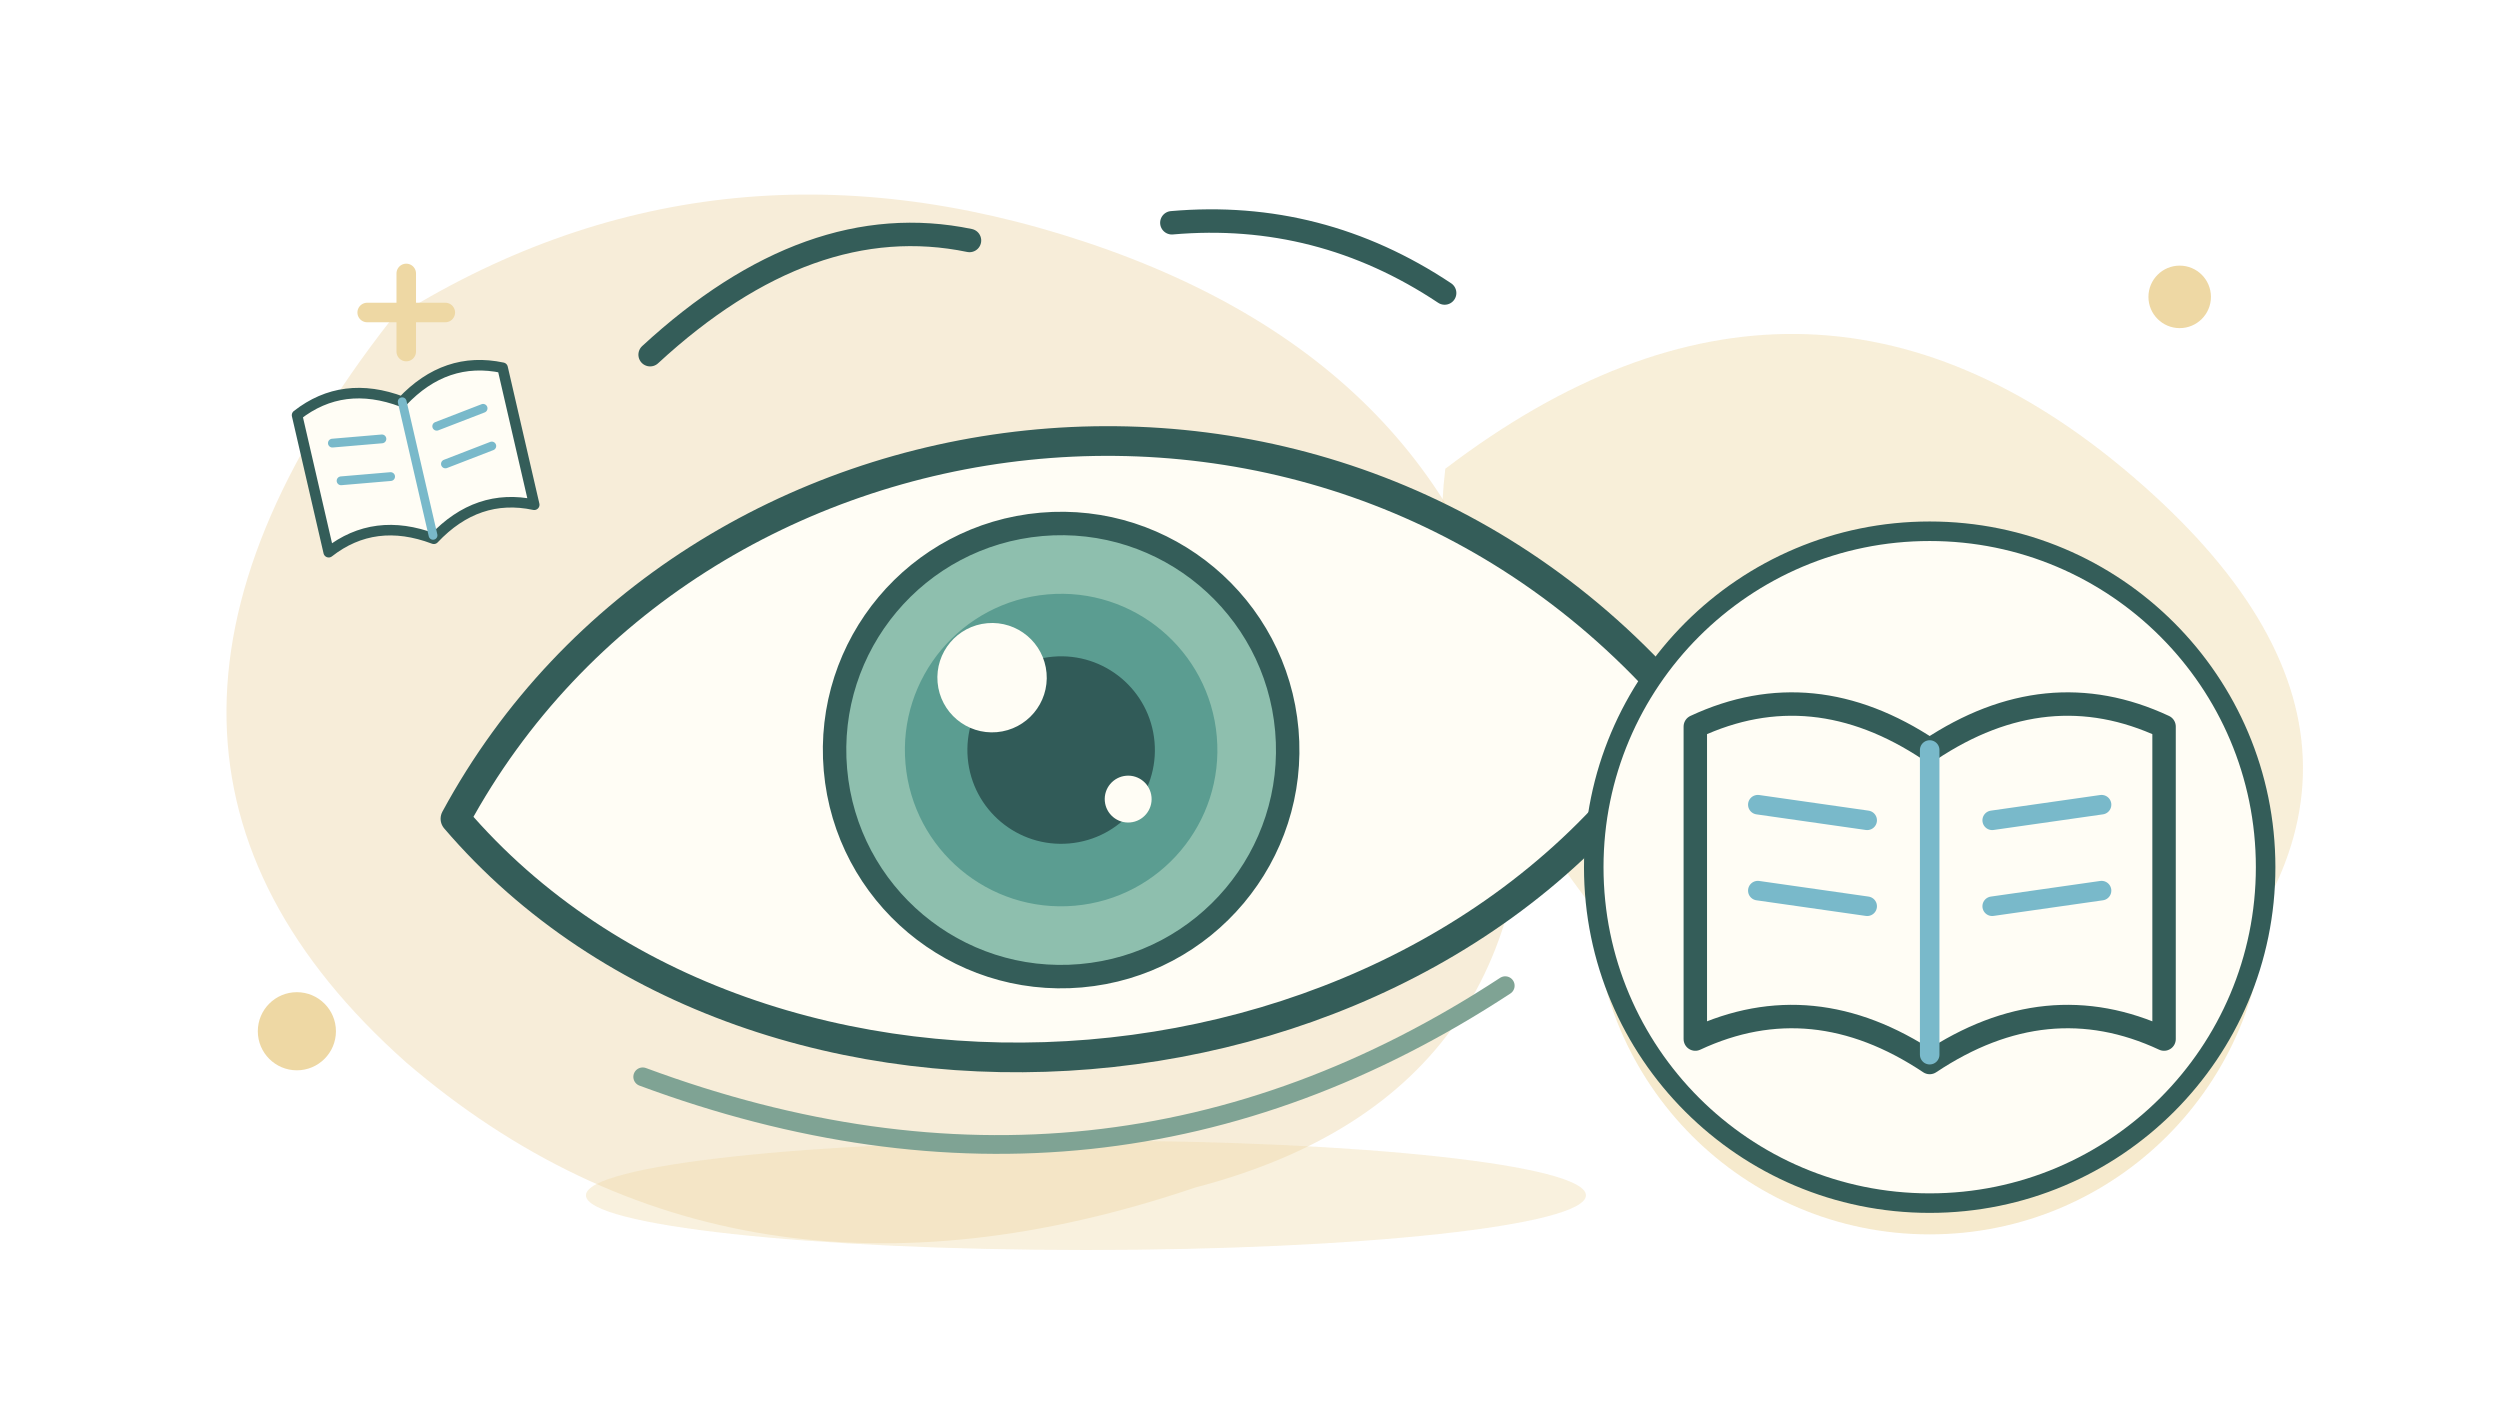
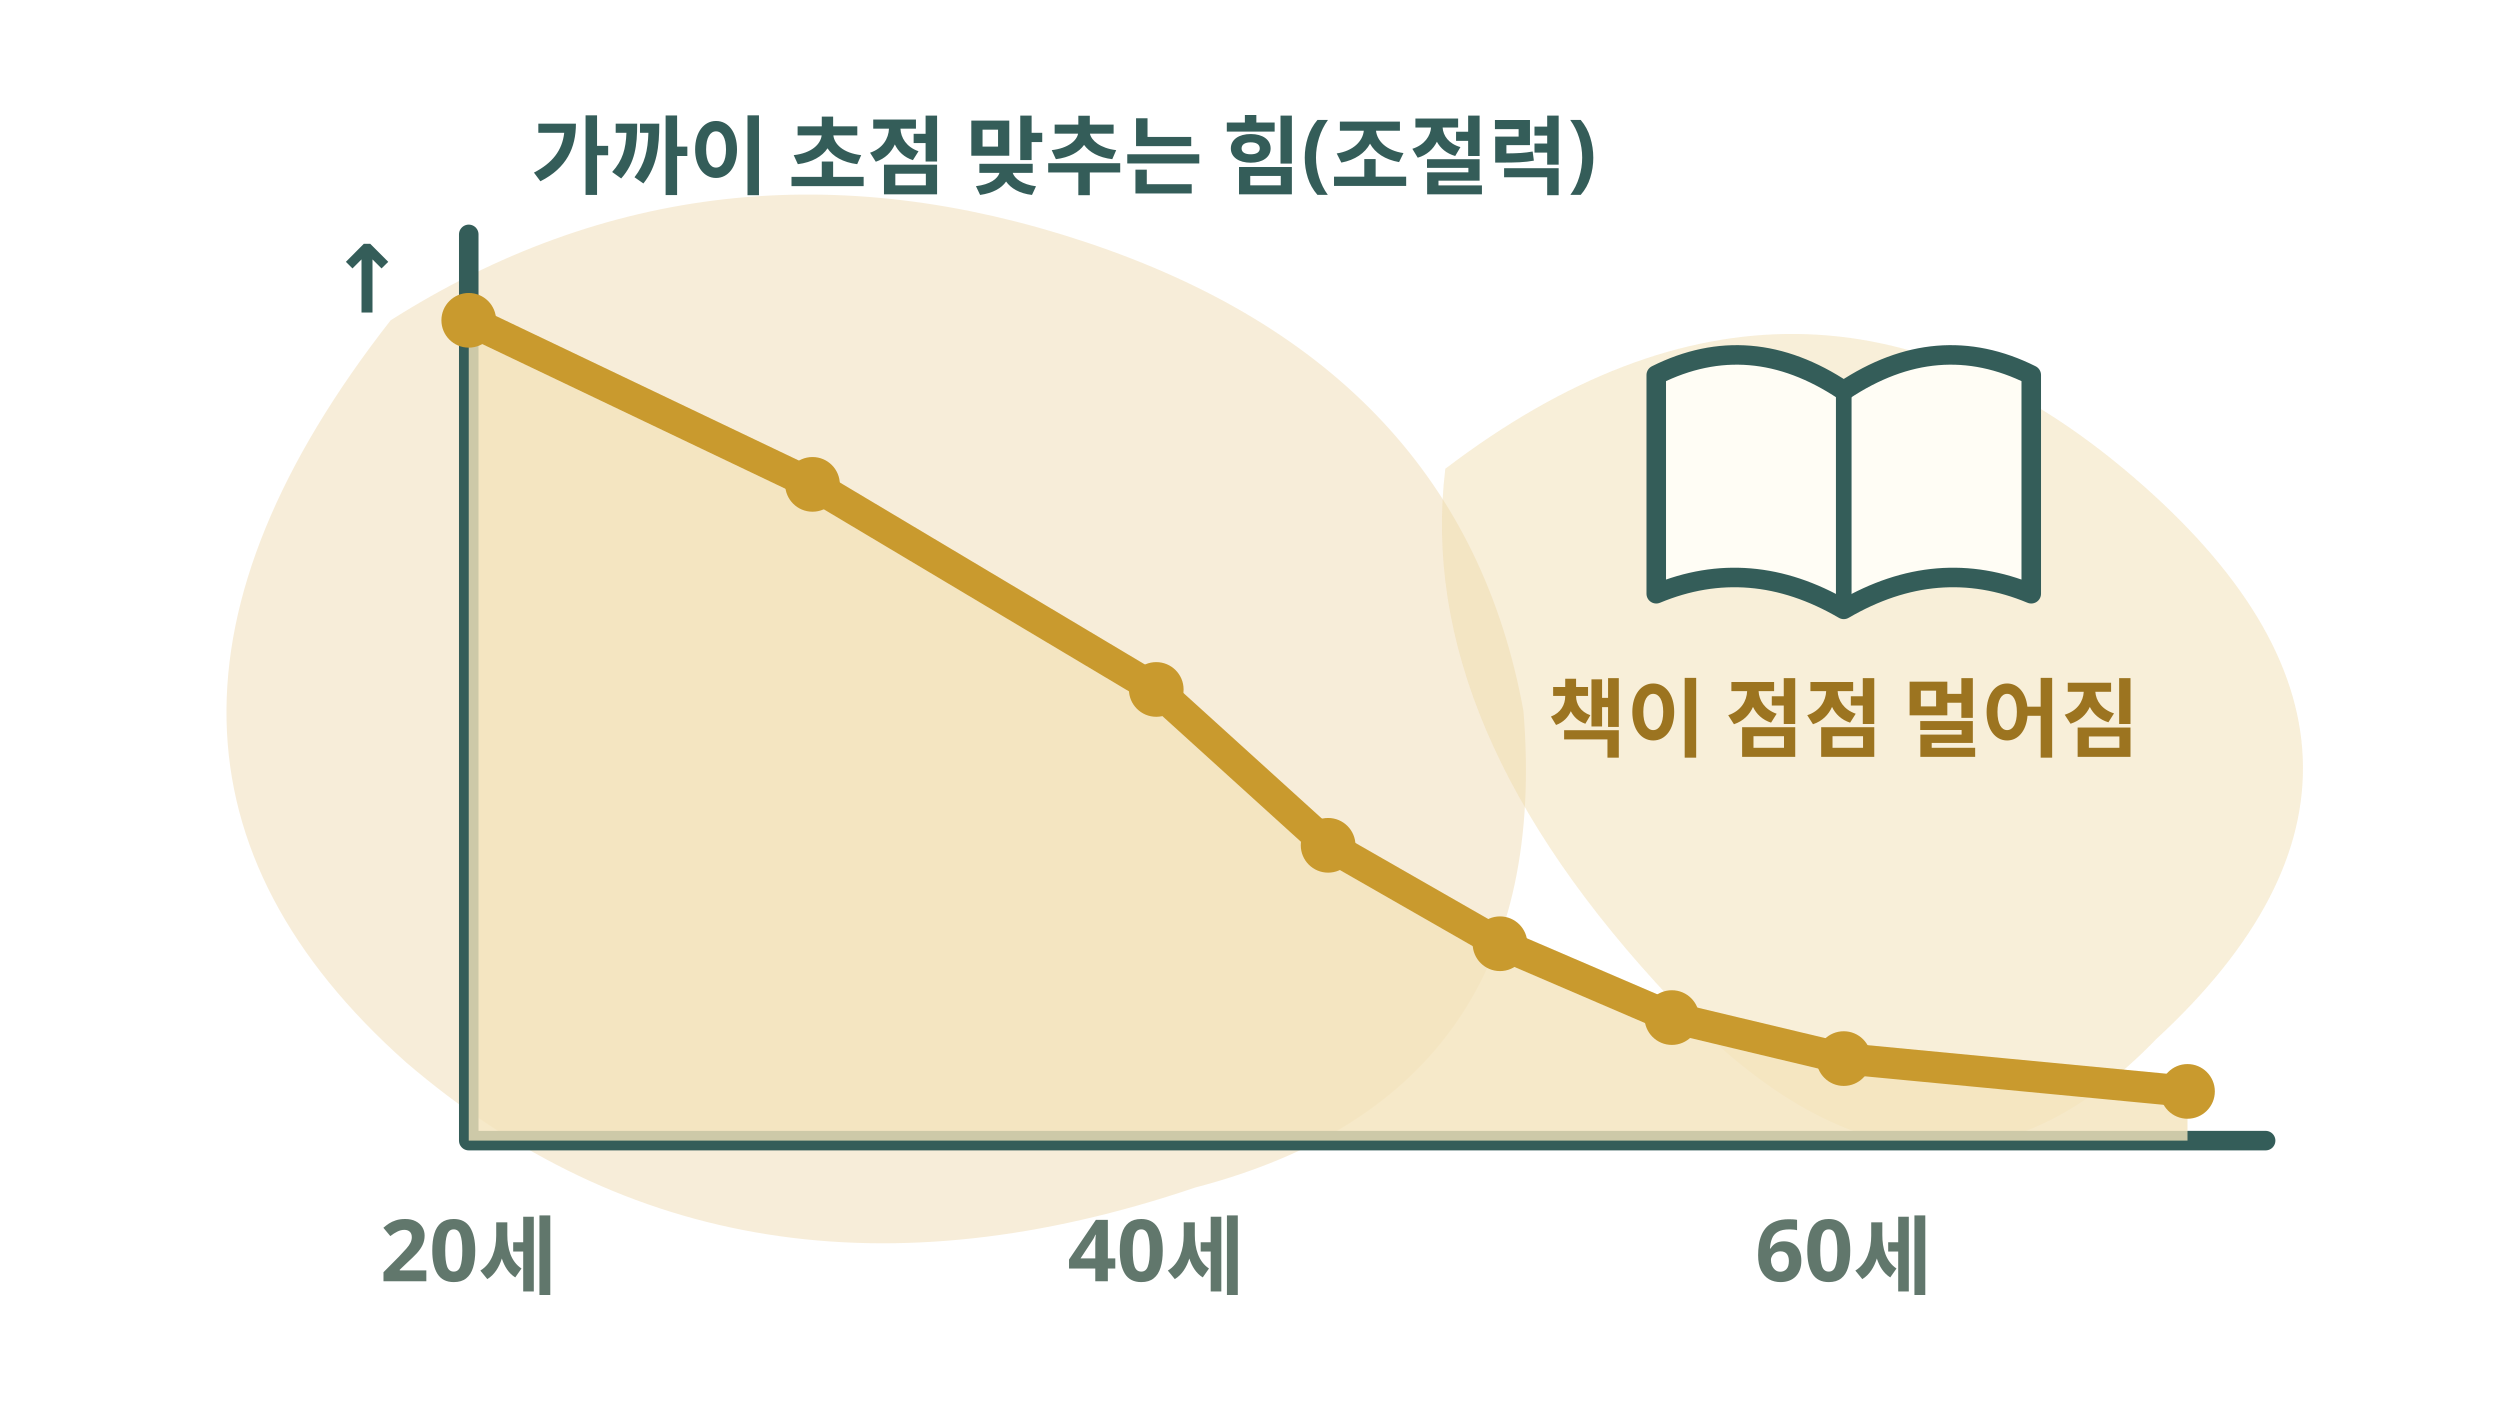
<svg xmlns="http://www.w3.org/2000/svg" viewBox="0 0 320 180" fill="none" stroke-linecap="round" stroke-linejoin="round">
  <path d="M50 41Q91 15 139 31t56 60q4 49-42 61-59 20-101-16Q7 96 50 41Z" fill="#f7edd9" />
  <path d="M185 60q46-35 88 1t3 72q-29 30-62-5t-29-68Z" fill="#eed8a4" opacity=".42" />
-   <ellipse cx="139" cy="153" rx="64" ry="7" fill="#eed8a4" opacity=".36" />
-   <circle cx="279" cy="38" r="4" fill="#eed8a4" stroke="none" stroke-width="0" />
-   <circle cx="38" cy="132" r="5" fill="#eed8a4" stroke="none" stroke-width="0" />
-   <path d="M52 35v10m-5-5h10" fill="none" stroke="#eed8a4" stroke-width="2.5" />
-   <g transform="translate(136 98) rotate(-5) scale(1)">
-     <defs>
-       <clipPath id="white">
-         <path d="M-78 0C-43-53 40-57 80 0C43 50-43 49-78 0Z" />
-       </clipPath>
-     </defs>
-     <path d="M-78 0C-43-53 40-57 80 0C43 50-43 49-78 0Z" fill="#fffdf5" stroke="#345d59" stroke-width="3.8" />
-     <g transform="translate(0 0)">
-       <circle cx="0" cy="-2" r="29" fill="#8ebfae" stroke="#345d59" stroke-width="3" />
-       <circle cx="0" cy="-2" r="20" fill="#5b9d91" stroke="none" stroke-width="0" />
-       <circle cx="0" cy="-2" r="12" fill="#315b58" stroke="none" stroke-width="0" />
-       <circle cx="-8" cy="-12" r="7" fill="#fffdf5" stroke="none" stroke-width="0" />
-       <circle cx="8" cy="5" r="3" fill="#fffdf5" stroke="none" stroke-width="0" />
-     </g>
-     <path d="M-57 35q57 27 111-2" fill="none" stroke="#7fa394" stroke-width="2.4" />
-     <path d="M-48-57q22-17 42-11M20-68q19 0 34 12" fill="none" stroke="#345d59" stroke-width="3" />
+   <path d="M60 30V146H290" fill="none" stroke="#345d59" stroke-width="2.5" />
+   <path d="M60 41L104 62L148 88.25L170 108.2L192 120.8L214 130.25L236 135.5L280 139.7L280 146H60Z" fill="#f4e4bc" opacity=".8" />
+   <path d="M60 41L104 62L148 88.25L170 108.2L192 120.8L214 130.25L236 135.5L280 139.7" fill="none" stroke="#c99a2e" stroke-width="4" />
+   <circle cx="60" cy="41" r="3.5" fill="#c99a2e" stroke="none" stroke-width="0" />
+   <circle cx="104" cy="62" r="3.5" fill="#c99a2e" stroke="none" stroke-width="0" />
+   <circle cx="148" cy="88.25" r="3.5" fill="#c99a2e" stroke="none" stroke-width="0" />
+   <circle cx="170" cy="108.2" r="3.5" fill="#c99a2e" stroke="none" stroke-width="0" />
+   <circle cx="192" cy="120.8" r="3.5" fill="#c99a2e" stroke="none" stroke-width="0" />
+   <circle cx="214" cy="130.25" r="3.5" fill="#c99a2e" stroke="none" stroke-width="0" />
+   <circle cx="236" cy="135.5" r="3.5" fill="#c99a2e" stroke="none" stroke-width="0" />
+   <circle cx="280" cy="139.7" r="3.5" fill="#c99a2e" stroke="none" stroke-width="0" />
+   <text x="60" y="164" font-family="'Noto Sans KR','Apple SD Gothic Neo','Malgun Gothic',sans-serif" font-size="11" font-weight="700" fill="#61776c" text-anchor="middle">20세</text>
+   <text x="148" y="164" font-family="'Noto Sans KR','Apple SD Gothic Neo','Malgun Gothic',sans-serif" font-size="11" font-weight="700" fill="#61776c" text-anchor="middle">40세</text>
+   <text x="236" y="164" font-family="'Noto Sans KR','Apple SD Gothic Neo','Malgun Gothic',sans-serif" font-size="11" font-weight="700" fill="#61776c" text-anchor="middle">60세</text>
+   <text x="52" y="40" font-family="'Noto Sans KR','Apple SD Gothic Neo','Malgun Gothic',sans-serif" font-size="12" font-weight="700" fill="#345d59" text-anchor="end">↑</text>
+   <text x="68" y="24" font-family="'Noto Sans KR','Apple SD Gothic Neo','Malgun Gothic',sans-serif" font-size="11" font-weight="700" fill="#345d59" text-anchor="start">가까이 초점 맞추는 힘(조절력)</text>
+   <g transform="translate(236 62)">
+     <path d="M0-12q-12-8-24-2v28q12-5 24 2 12-7 24-2v-28Q12-20 0-12Z" fill="#fffdf5" stroke="#345d59" stroke-width="2.5" />
+     <path d="M0-12v28" fill="none" stroke="#345d59" stroke-width="2" />
  </g>
-   <g transform="translate(247 111)">
-     <circle cy="4" r="43" fill="#eed8a4" opacity=".55" />
-     <circle r="43" fill="#fffdf5" stroke="#345d59" stroke-width="2.5" />
-     <path d="M0-15q-15-10-30-3v40q15-7 30 3 15-10 30-3v-40Q15-25 0-15Z" fill="#fffdf5" stroke="#345d59" stroke-width="3" />
-     <path d="M0-15v39M-22-8l14 2m-14 9 14 2m16-11 14-2M8 5l14-2" fill="none" stroke="#79b9ca" stroke-width="2.5" />
-   </g>
-   <g transform="translate(53 58) rotate(-13) scale(.45)">
-     <path d="M0-15q-15-10-30-3v40q15-7 30 3 15-10 30-3v-40Q15-25 0-15Z" fill="#fffdf5" stroke="#345d59" stroke-width="3" />
-     <path d="M0-15v39M-22-8l14 2m-14 9 14 2m16-11 14-2M8 5l14-2" fill="none" stroke="#79b9ca" stroke-width="2.5" />
-   </g>
+   <text x="236" y="96" font-family="'Noto Sans KR','Apple SD Gothic Neo','Malgun Gothic',sans-serif" font-size="11" font-weight="700" fill="#9c7420" text-anchor="middle">책이 점점 멀어짐</text>
</svg>
